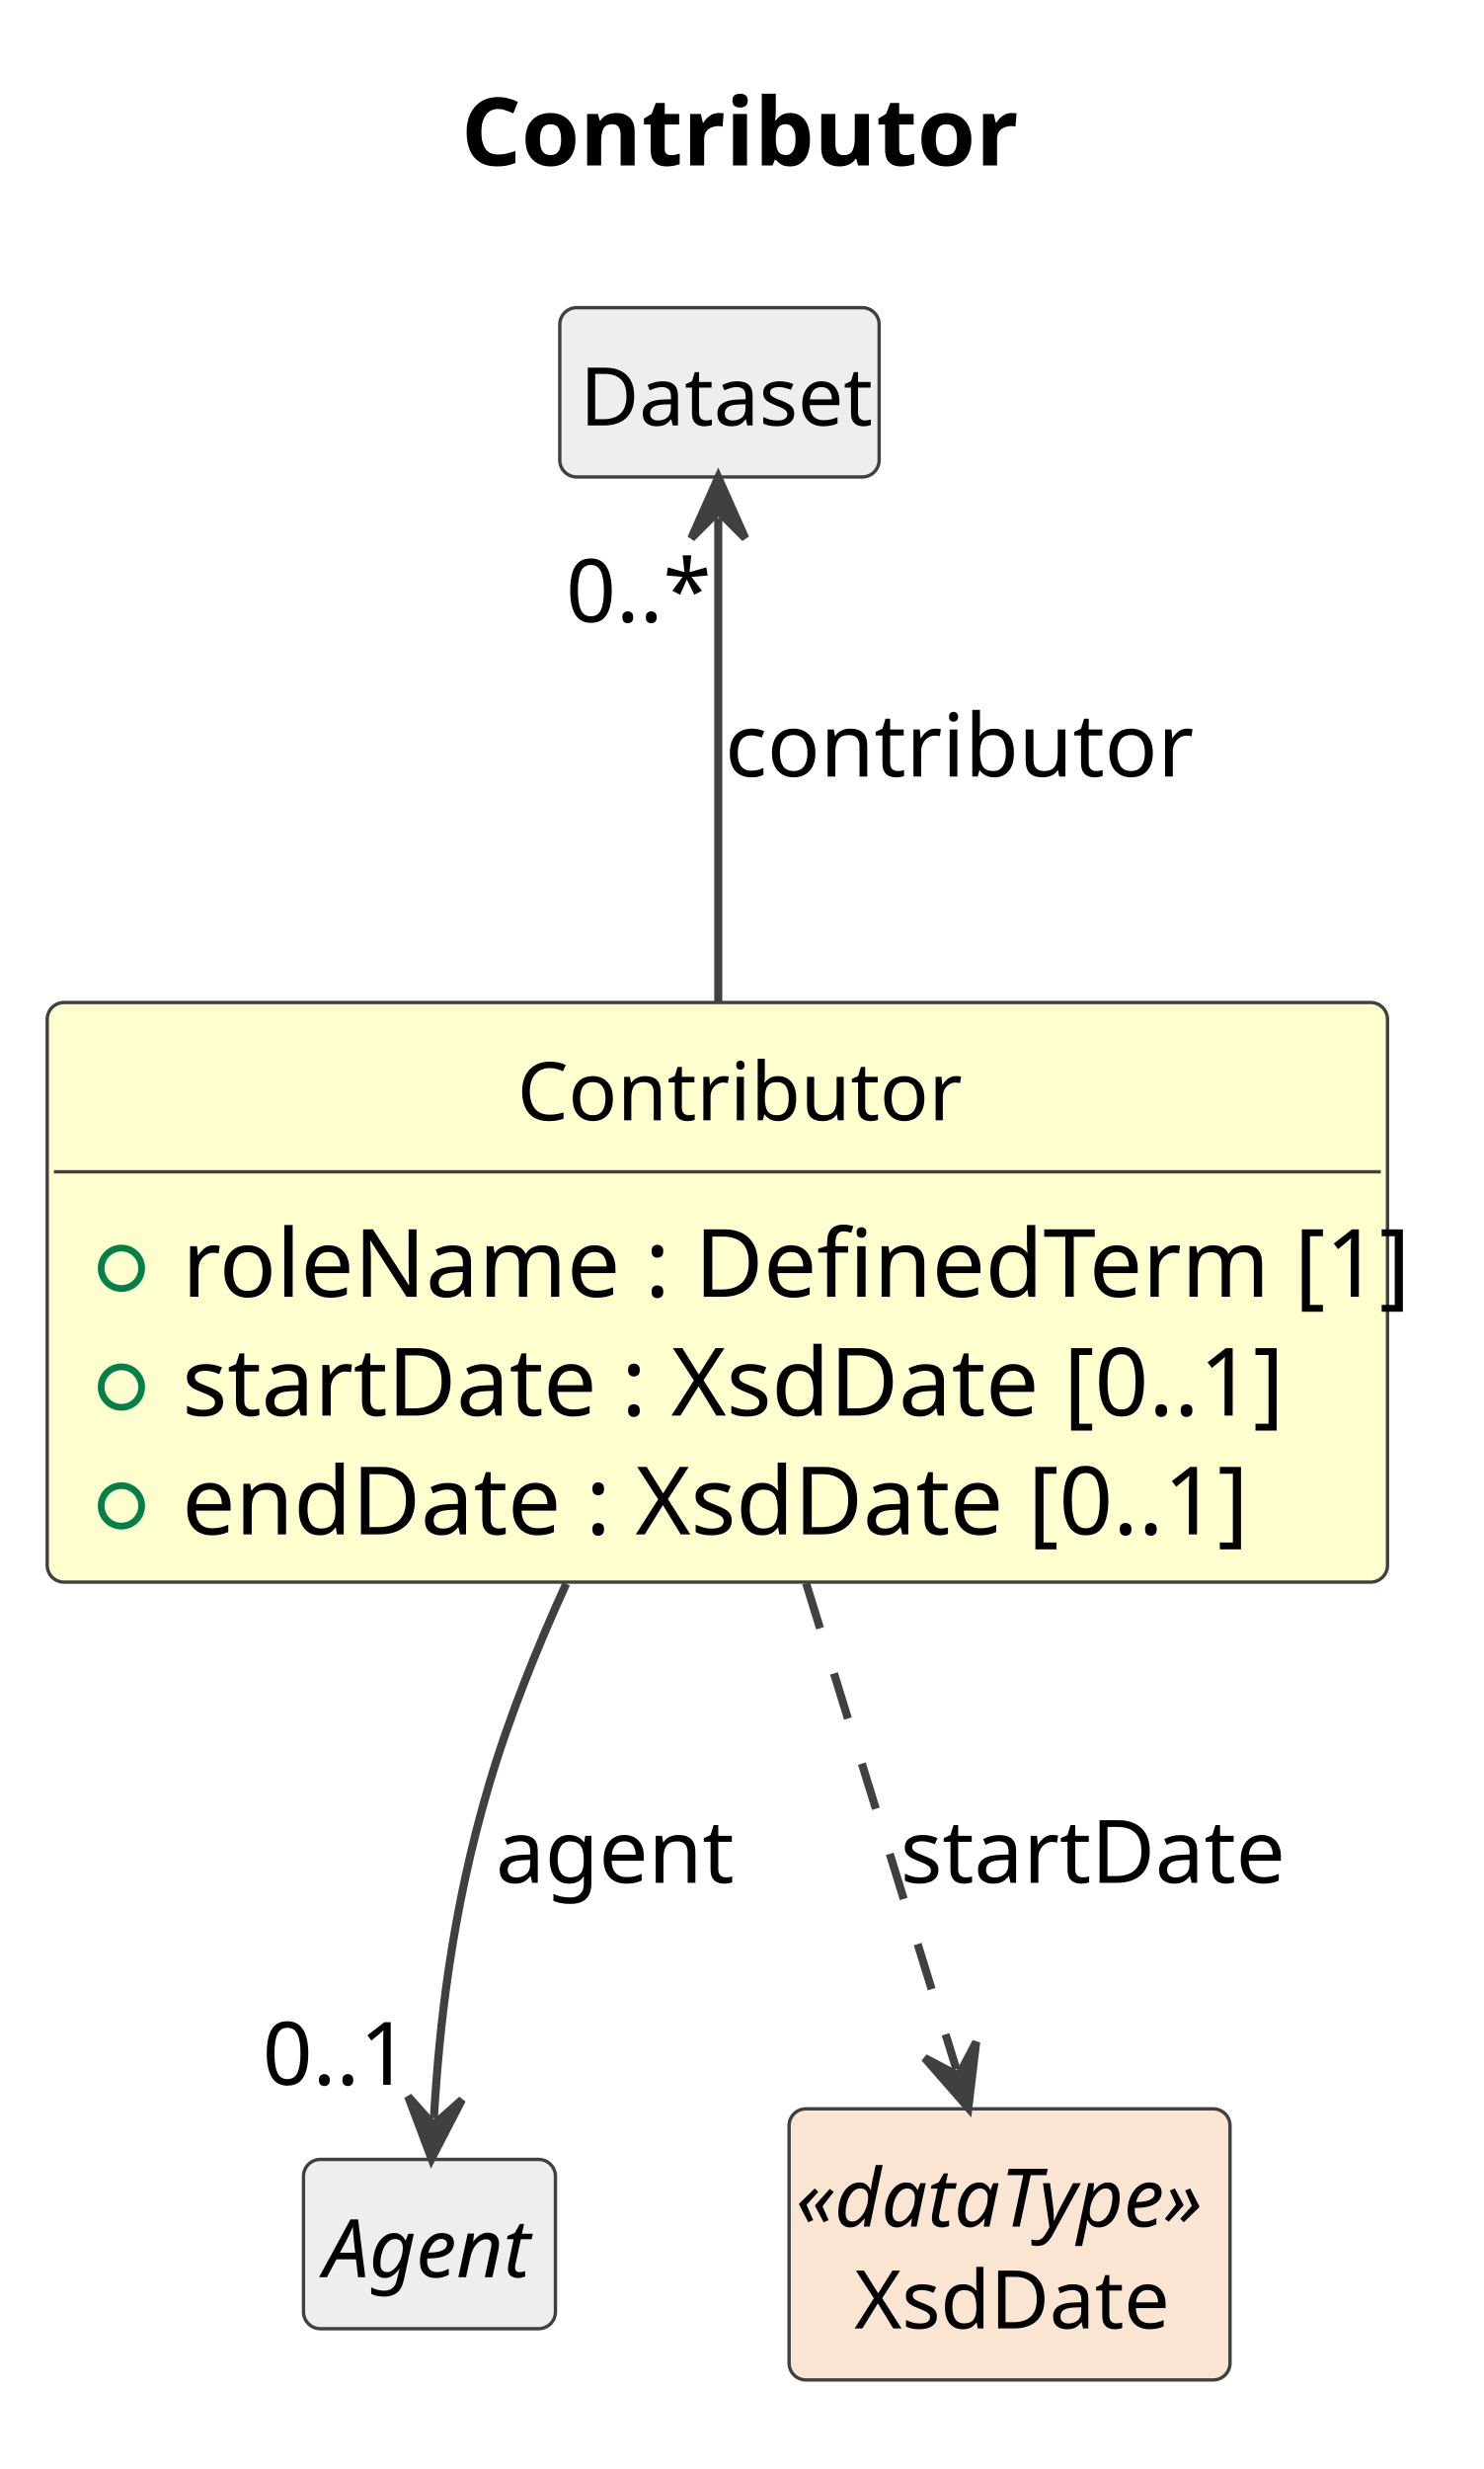
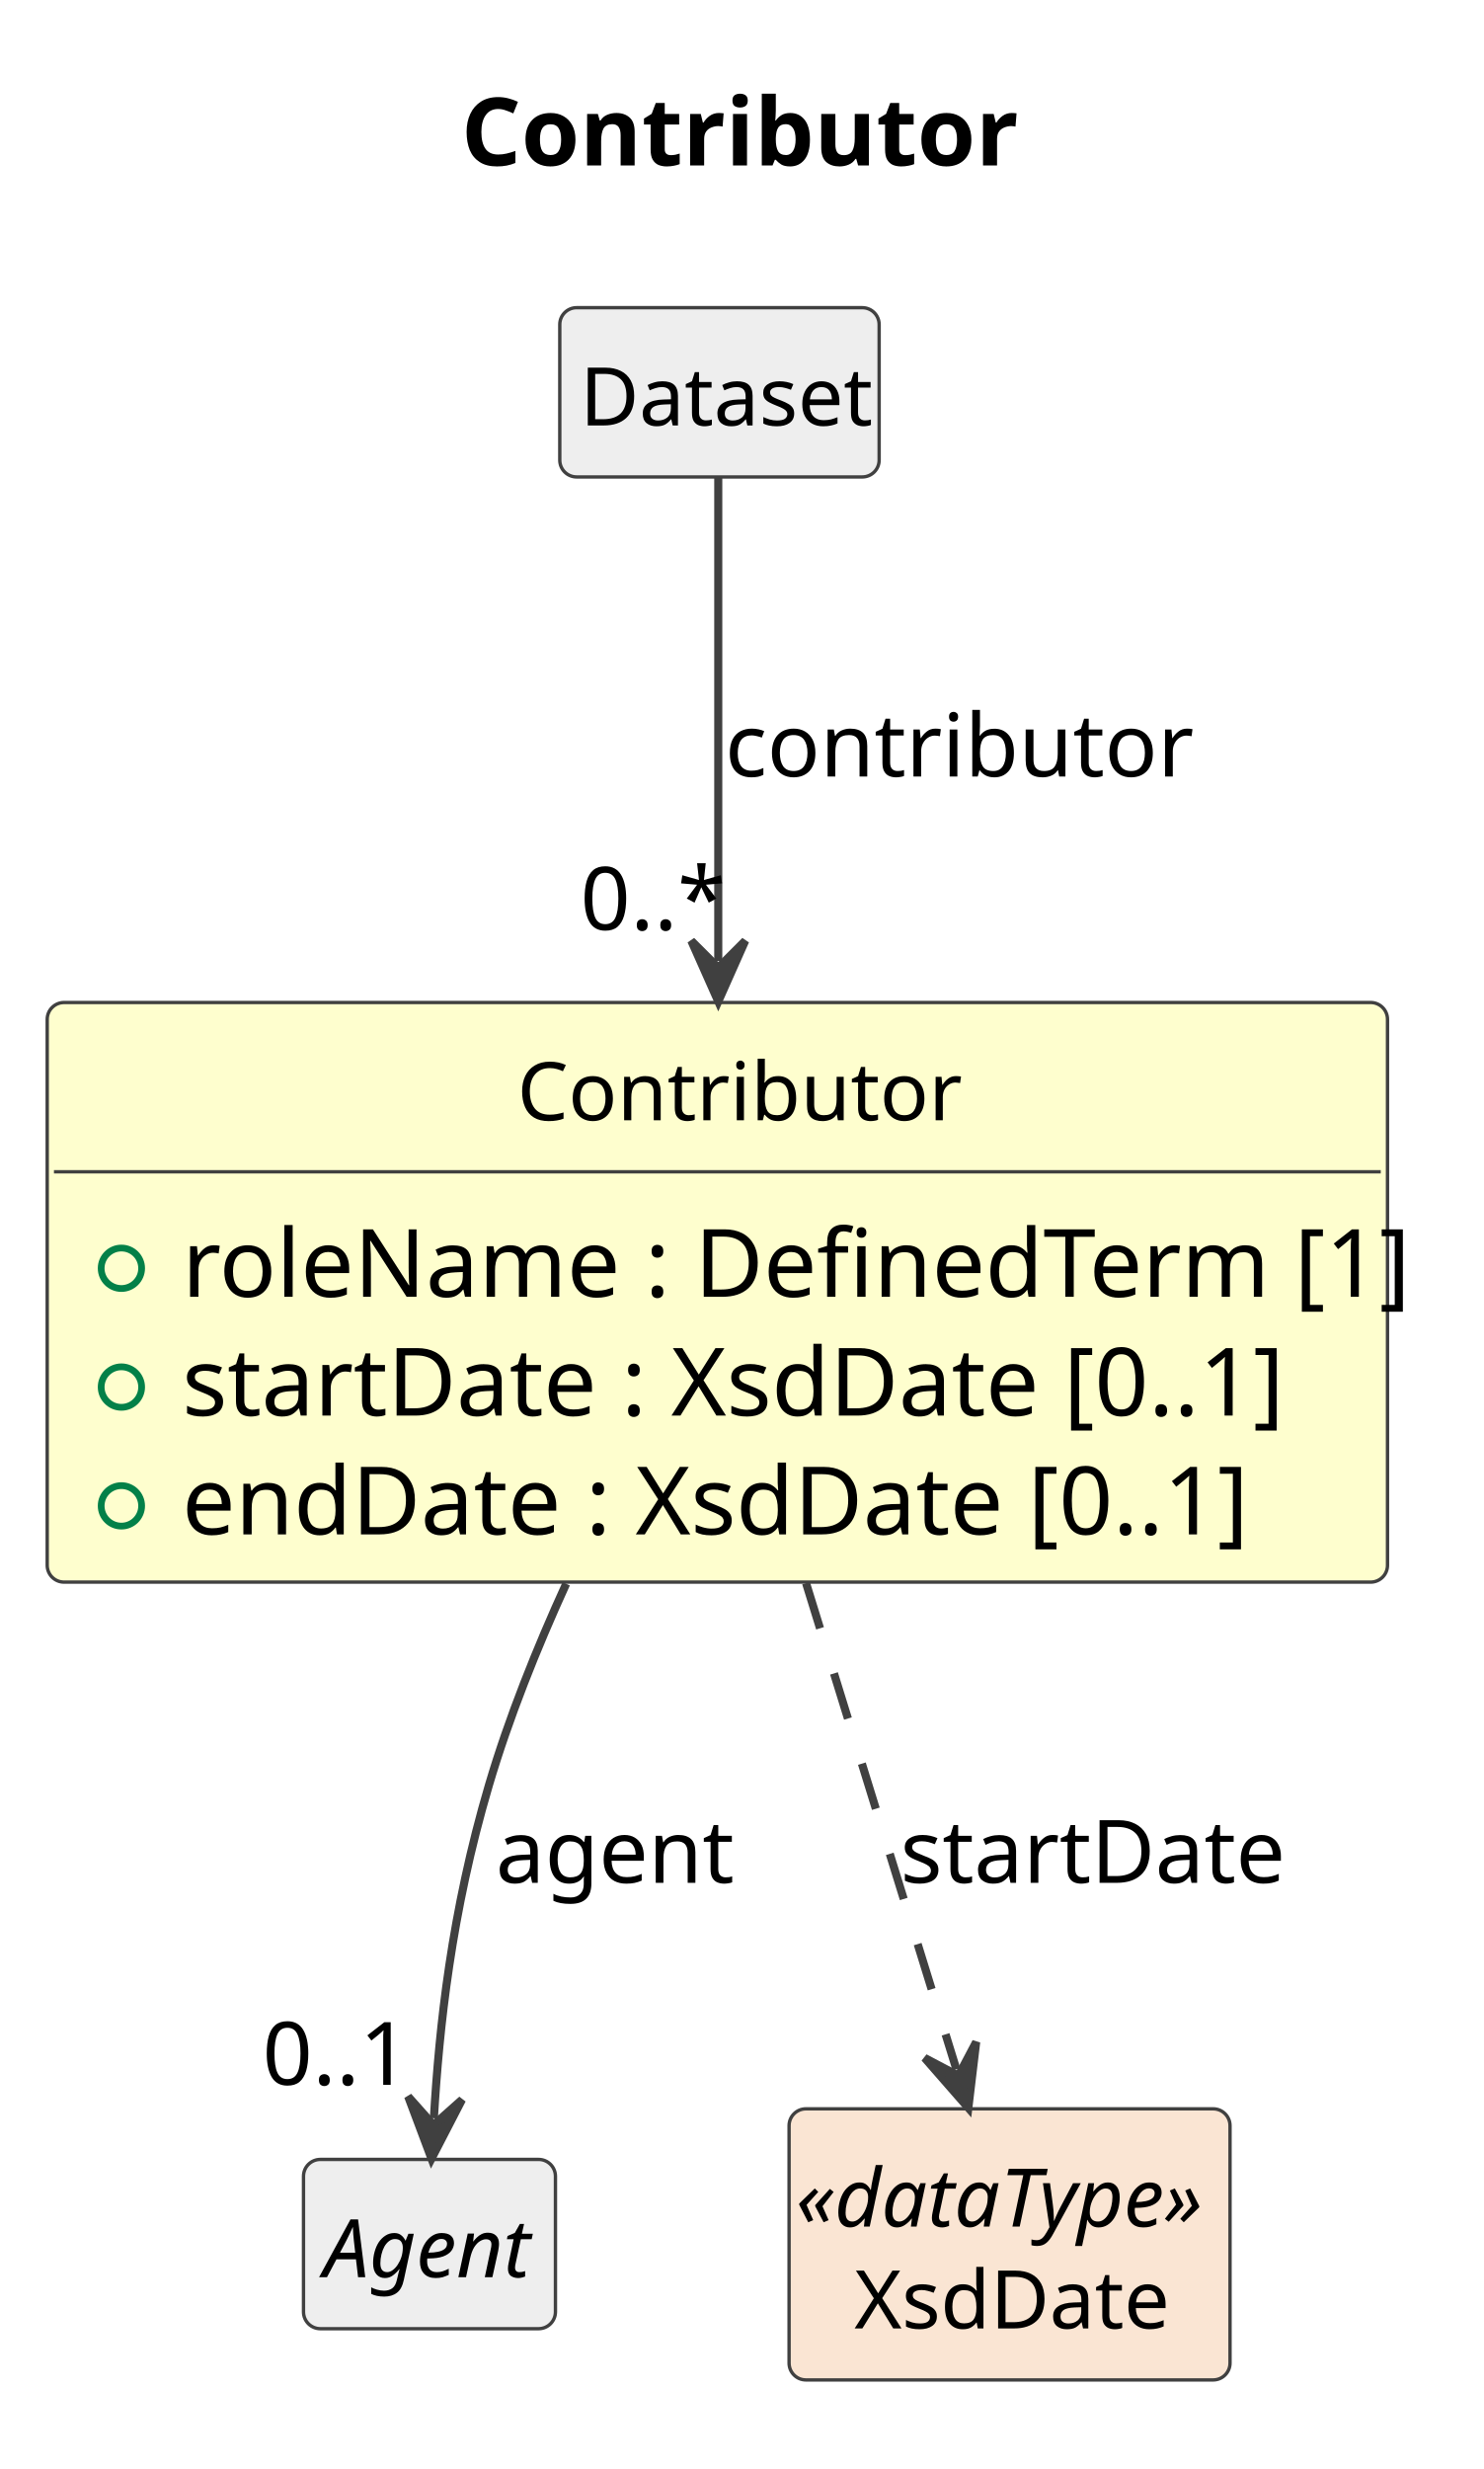
<svg xmlns="http://www.w3.org/2000/svg" contentStyleType="text/css" data-diagram-type="CLASS" height="366px" preserveAspectRatio="none" style="width:220px;height:366px;background:#FFFFFF;" version="1.1" viewBox="0 0 220 366" width="220px" zoomAndPan="magnify">
  <defs />
  <g>
    <g class="title" data-source-line="1">
      <text fill="#000000" font-family="sans-serif" font-size="14" font-weight="700" lengthAdjust="spacing" textLength="76.98" x="68.376" y="24.533">Contributor</text>
    </g>
    <g class="entity" data-qualified-name="Contributor" data-source-line="12" id="ent0002">
      <rect fill="#FEFECE" height="85.922" rx="2.5" ry="2.5" style="stroke:#404040;stroke-width:0.5;" width="198.731" x="7" y="148.609" />
      <text fill="#000000" font-family="sans-serif" font-size="12" lengthAdjust="spacing" textLength="59.361" x="76.685" y="166.066">Contributor</text>
      <line style="stroke:#404040;stroke-width:0.5;" x1="8" x2="204.731" y1="173.703" y2="173.703" />
      <g data-visibility-modifier="PUBLIC_FIELD">
        <ellipse cx="18" cy="188.008" fill="none" rx="3" ry="3" style="stroke:#038048;stroke-width:1;" />
      </g>
      <text fill="#000000" font-family="sans-serif" font-size="14" lengthAdjust="spacing" textLength="172.731" x="27" y="192.236">roleName : DefinedTerm [1]</text>
      <g data-visibility-modifier="PUBLIC_FIELD">
        <ellipse cx="18" cy="205.617" fill="none" rx="3" ry="3" style="stroke:#038048;stroke-width:1;" />
      </g>
      <text fill="#000000" font-family="sans-serif" font-size="14" lengthAdjust="spacing" textLength="157.185" x="27" y="209.846">startDate : XsdDate [0..1]</text>
      <g data-visibility-modifier="PUBLIC_FIELD">
        <ellipse cx="18" cy="223.227" fill="none" rx="3" ry="3" style="stroke:#038048;stroke-width:1;" />
      </g>
      <text fill="#000000" font-family="sans-serif" font-size="14" lengthAdjust="spacing" textLength="153.316" x="27" y="227.455">endDate : XsdDate [0..1]</text>
    </g>
    <g class="entity" data-qualified-name="Dataset" data-source-line="17" id="ent0003">
      <rect fill="#EEEEEE" height="25.094" rx="2.5" ry="2.5" style="stroke:#404040;stroke-width:0.5;" width="47.355" x="83" y="45.609" />
      <text fill="#000000" font-family="sans-serif" font-size="12" lengthAdjust="spacing" textLength="41.355" x="86" y="63.066">Dataset</text>
    </g>
    <g class="entity" data-qualified-name="Agent" data-source-line="19" id="ent0005">
      <rect fill="#EEEEEE" height="25.094" rx="2.5" ry="2.5" style="stroke:#404040;stroke-width:0.5;" width="37.359" x="45" y="320.109" />
      <text fill="#000000" font-family="sans-serif" font-size="12" font-style="italic" lengthAdjust="spacing" textLength="31.359" x="48" y="337.566">Agent</text>
    </g>
    <g class="entity" data-qualified-name="XsdDate" data-source-line="21" id="ent0007">
      <rect fill="#FAE5D3" height="40.188" rx="2.5" ry="2.5" style="stroke:#404040;stroke-width:0.5;" width="65.381" x="117" y="312.609" />
      <text fill="#000000" font-family="sans-serif" font-size="12" font-style="italic" lengthAdjust="spacing" textLength="63.381" x="118" y="330.066">«dataType»</text>
      <text fill="#000000" font-family="sans-serif" font-size="12" lengthAdjust="spacing" textLength="46.025" x="126.678" y="345.16">XsdDate</text>
    </g>
    <g class="link" data-entity-1="ent0003" data-entity-2="ent0002" data-link-type="dependency" data-source-line="18" id="lnk4">
-       <path codeLine="18" d="M106.5,76.779 C106.5,94.069 106.5,121.349 106.5,148.459" fill="none" id="Dataset-backto-Contributor" style="stroke:#404040;stroke-width:1.2;" />
-       <polygon fill="#404040" points="106.5,70.779,102.5,79.779,106.5,75.779,110.5,79.779,106.5,70.779" style="stroke:#404040;stroke-width:1.2;" />
+       <path codeLine="18" d="M106.5,70.779 C106.5,88.069 106.5,115.349 106.5,142.459" fill="none" id="Dataset-to-Contributor" style="stroke:#404040;stroke-width:1.2;" />
+       <polygon fill="#404040" points="106.5,148.459,110.5,139.459,106.5,143.459,102.5,139.459,106.5,148.459" style="stroke:#404040;stroke-width:1.2;" />
      <text fill="#000000" font-family="sans-serif" font-size="13" lengthAdjust="spacing" textLength="61.42" x="107.5" y="115.105">contributor</text>
-       <text fill="#000000" font-family="sans-serif" font-size="13" lengthAdjust="spacing" textLength="19.513" x="83.908" y="92.204">0..*</text>
+       <text fill="#000000" font-family="sans-serif" font-size="13" lengthAdjust="spacing" textLength="19.513" x="86.048" y="137.837">0..*</text>
    </g>
    <g class="link" data-entity-1="ent0002" data-entity-2="ent0005" data-link-type="dependency" data-source-line="20" id="lnk6">
      <path codeLine="20" d="M83.95,234.779 C79.57,244.369 75.44,254.669 72.5,264.609 C66.91,283.519 65.134,300.47 64.334,314.01" fill="none" id="Contributor-to-Agent" style="stroke:#404040;stroke-width:1.2;" />
      <polygon fill="#404040" points="63.98,319.999,68.504,311.251,64.275,315.008,60.518,310.779,63.98,319.999" style="stroke:#404040;stroke-width:1.2;" />
      <text fill="#000000" font-family="sans-serif" font-size="13" lengthAdjust="spacing" textLength="32.532" x="73.5" y="279.104">agent</text>
      <text fill="#000000" font-family="sans-serif" font-size="13" lengthAdjust="spacing" textLength="21.684" x="38.914" y="309.046">0..1</text>
    </g>
    <g class="link" data-entity-1="ent0002" data-entity-2="ent0007" data-link-type="dependency" data-source-line="22" id="lnk8">
      <path codeLine="22" d="M119.52,234.689 C127.53,260.579 135.638,286.787 141.808,306.747" fill="none" id="Contributor-to-XsdDate" style="stroke:#404040;stroke-width:1.2;stroke-dasharray:7,7;" />
      <polygon fill="#404040" points="143.58,312.479,144.744,302.7,142.103,307.702,137.1,305.062,143.58,312.479" style="stroke:#404040;stroke-width:1.2;" />
      <text fill="#000000" font-family="sans-serif" font-size="13" lengthAdjust="spacing" textLength="52.743" x="133.5" y="279.104">startDate</text>
    </g>
  </g>
</svg>
